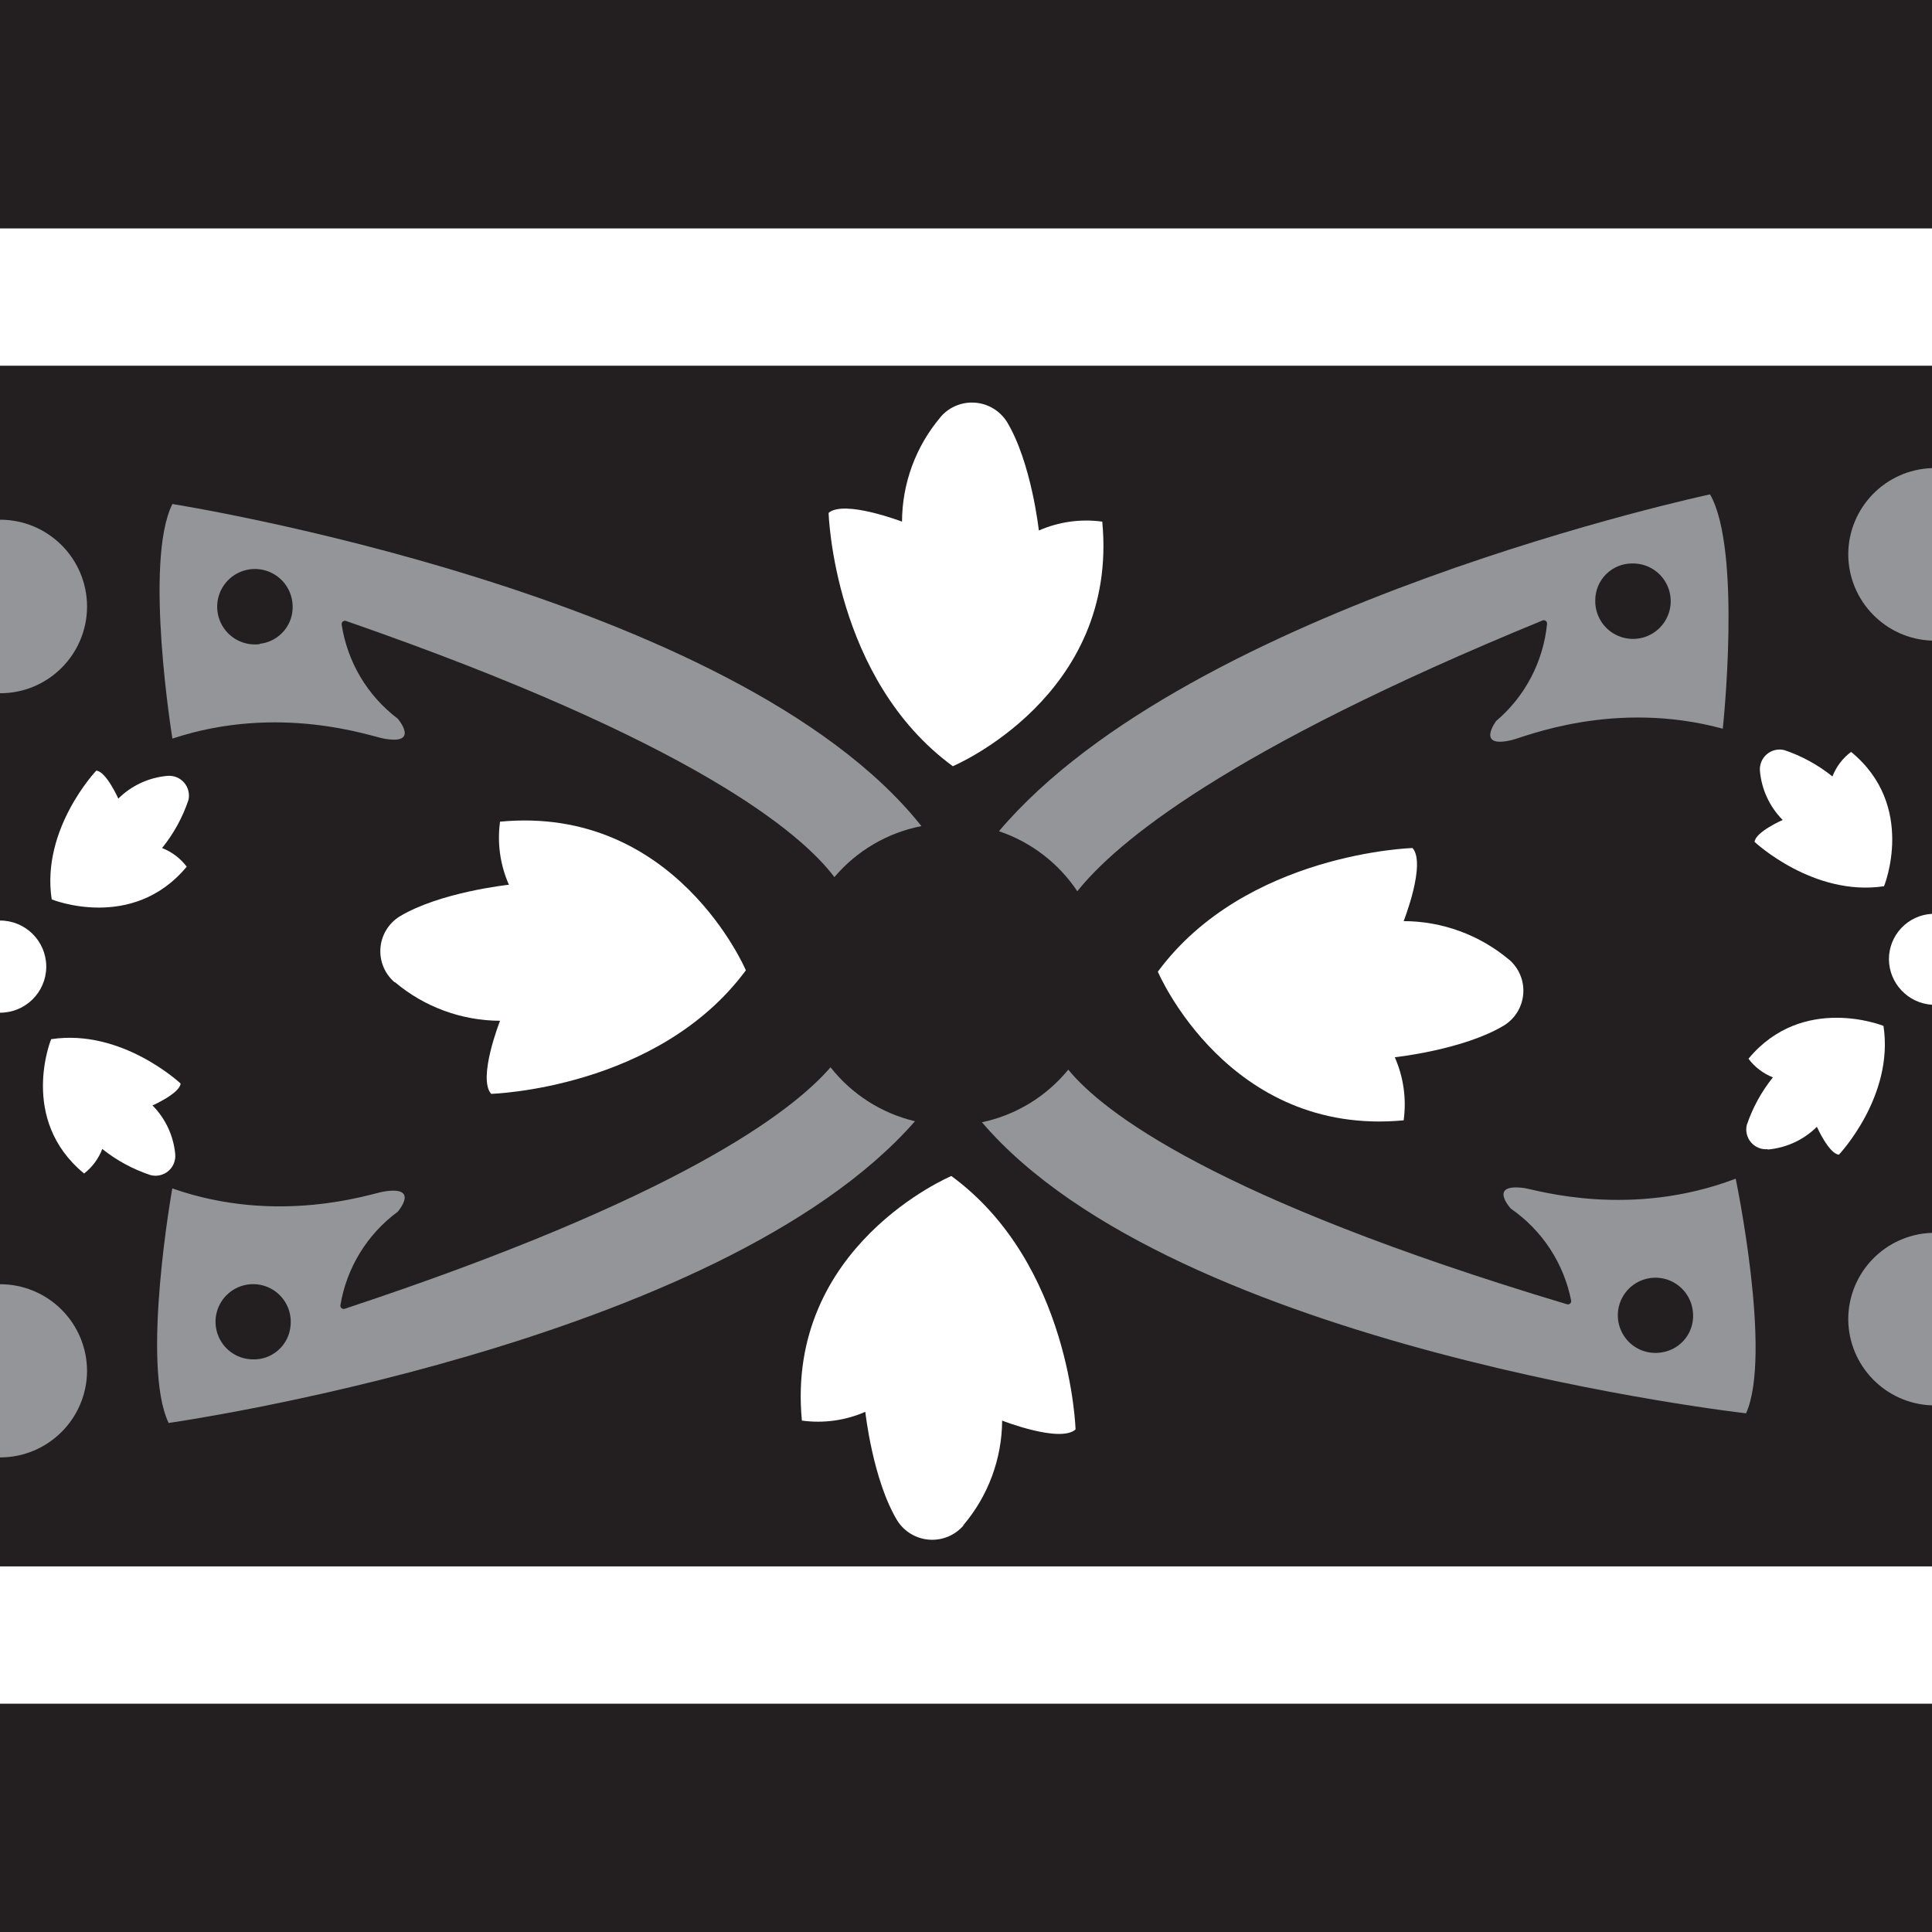
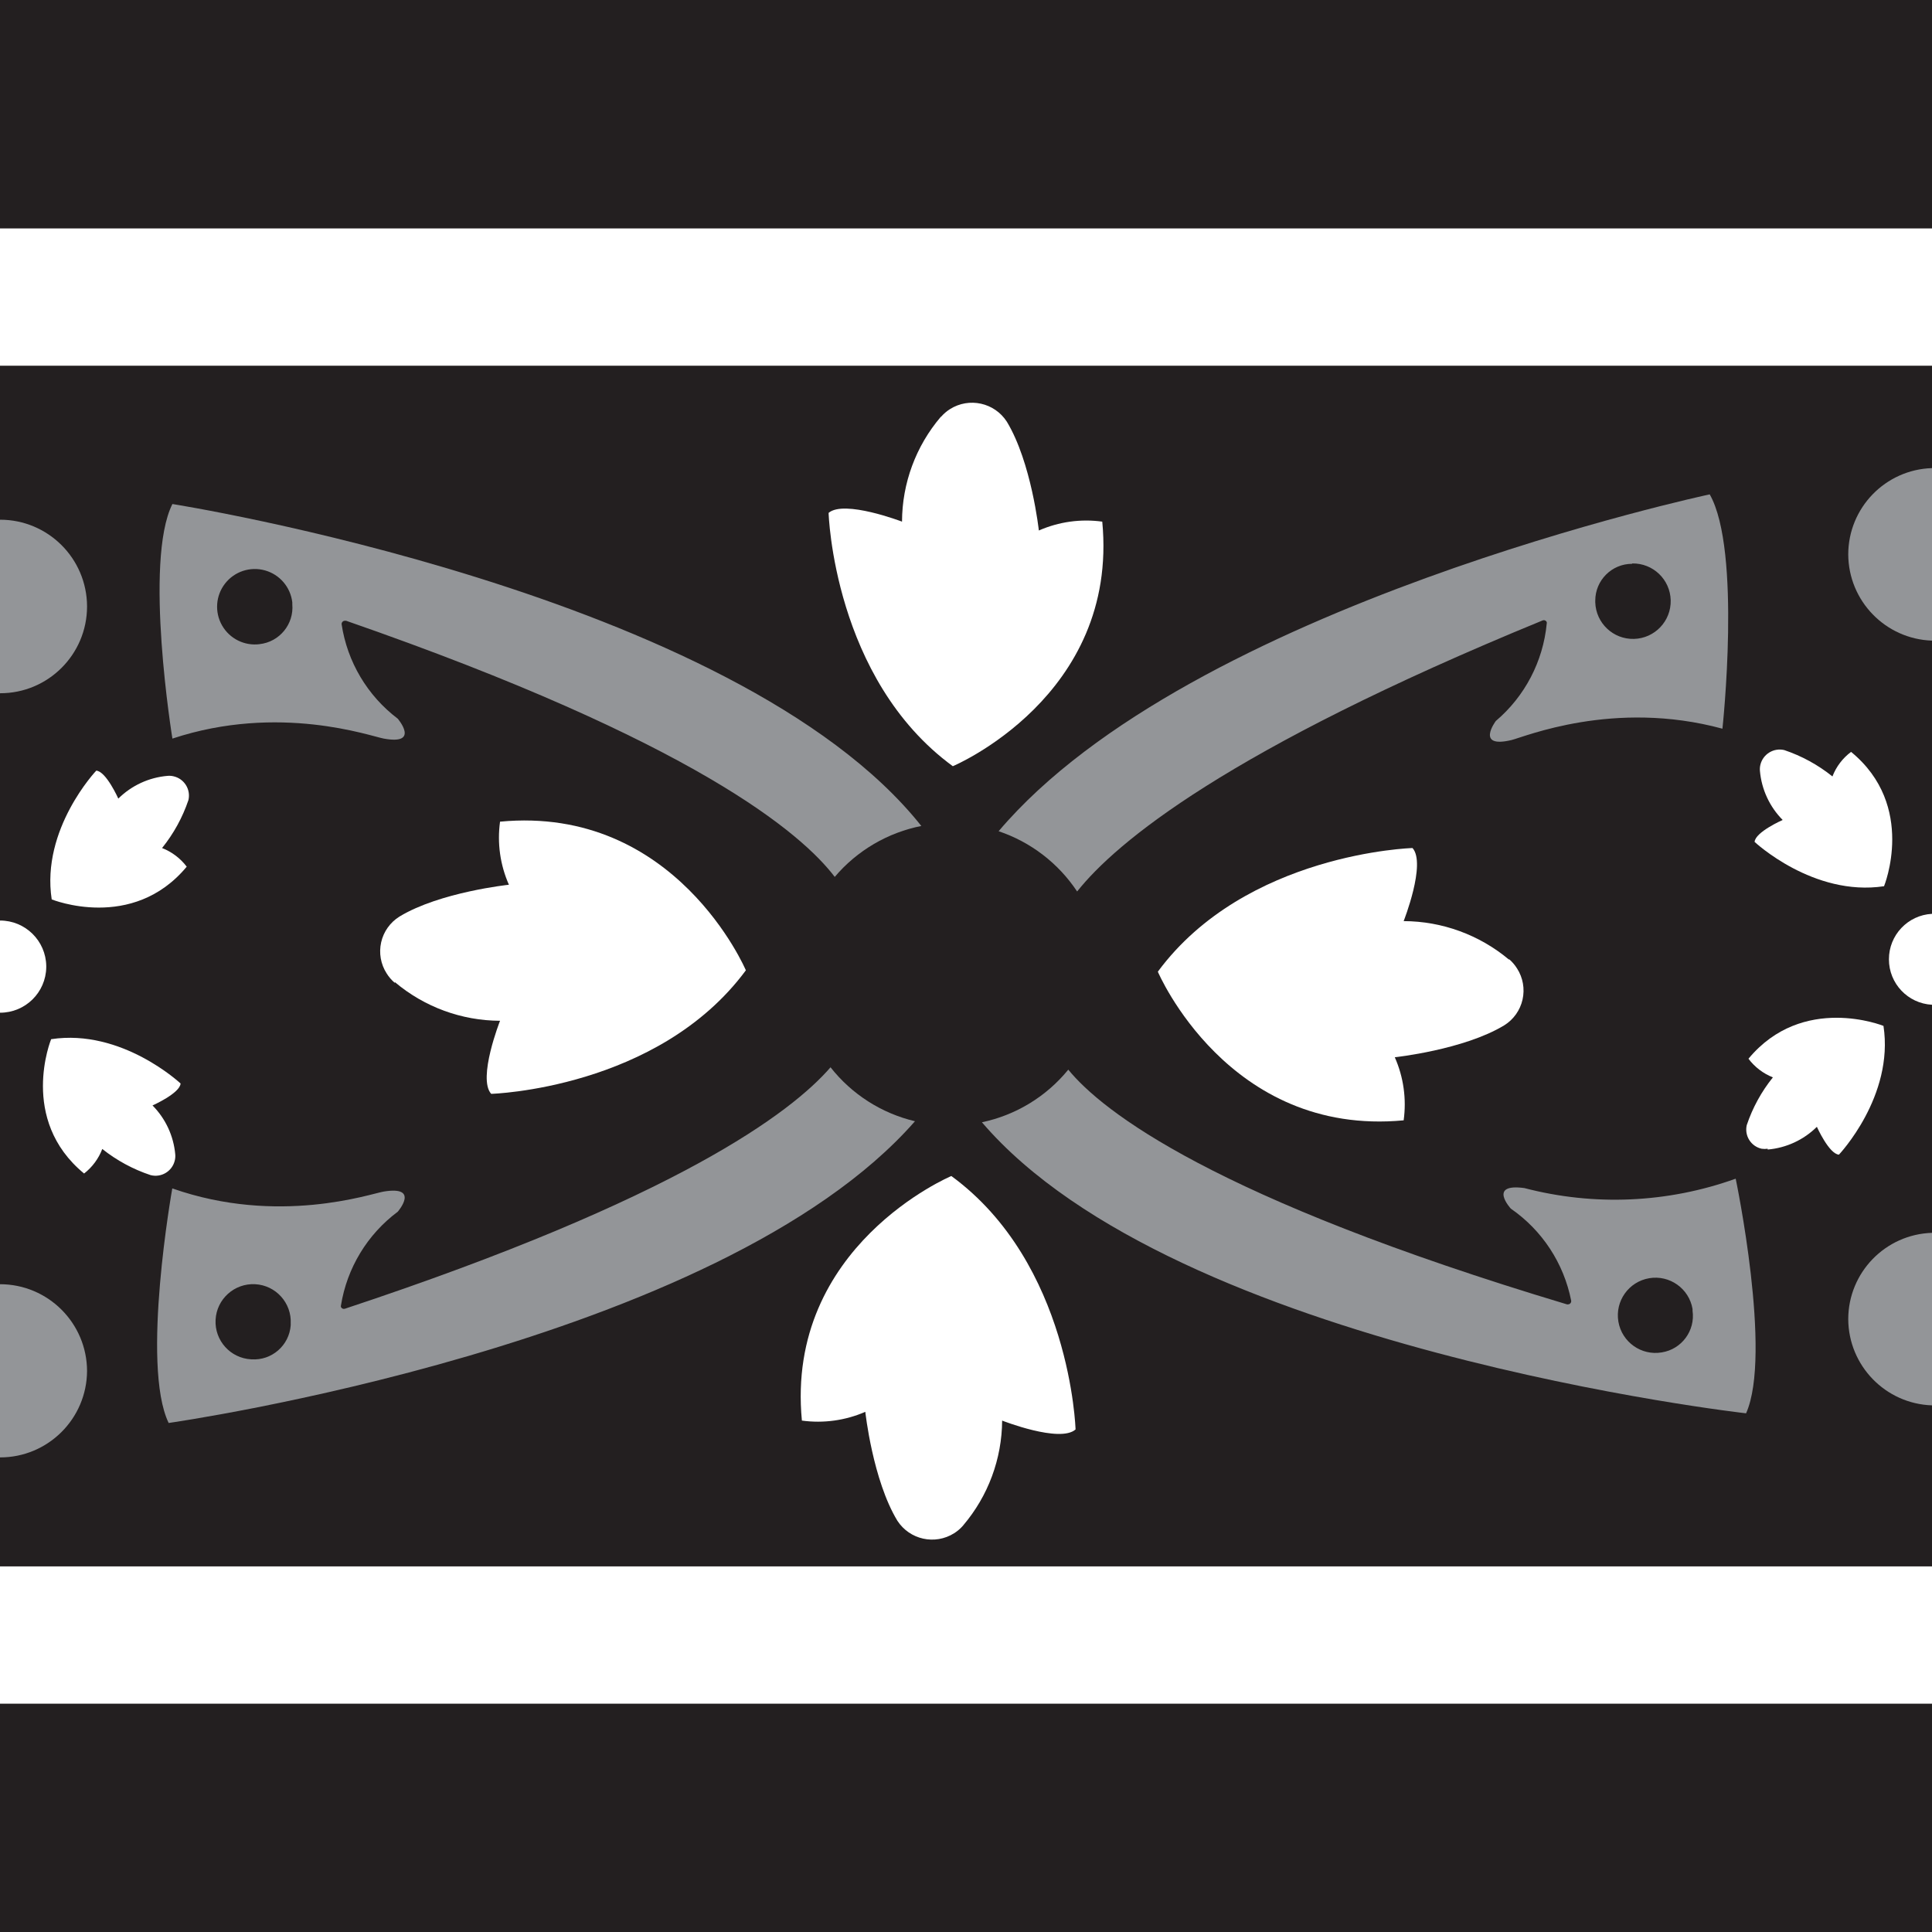
<svg xmlns="http://www.w3.org/2000/svg" width="170" height="170" viewBox="0 0 170 170">
  <g id="Camada_2" data-name="Camada 2">
    <g id="Camada_1-2" data-name="Camada 1">
-       <g id="_1" data-name="1">
-         <polygon points="170 170 0 170 0 82.27 0 40.48 0 0 41.51 0 170 0 170 170" fill="#231f20" />
-       </g>
-       <g id="_2" data-name="2">
-         <g>
-           <path d="M81.07,72.68c-16.31-20.52-65.9-28.33-65.9-28.33-2.54,5.06,0,20.64,0,20.64,9.4-3.11,17.47-.2,18.6,0C37,65.58,35,63.24,35,63.24a12.8,12.8,0,0,1-4.94-8.31.29.29,0,0,1,.39-.29C61.2,65.32,70.56,73.38,73.42,77.18a13.38,13.38,0,0,1,7.66-4.49Zm-58.22-16a3.32,3.32,0,1,1,2.89-3.55A3.25,3.25,0,0,1,22.85,56.65Z" fill="#939598" />
-           <path d="M94.79,78.43C98.2,74.14,107.92,66,135.72,54.6a.29.29,0,0,1,.41.27,12.85,12.85,0,0,1-4.48,8.57s-1.83,2.44,1.37,1.68c1.11-.26,9-3.6,18.57-1,0,0,1.7-15.69-1.12-20.62,0,0-45.73,9.75-62.57,29.64a13.45,13.45,0,0,1,6.9,5.29Zm48.83-28.85a3.32,3.32,0,1,1-3.25,3.24A3.24,3.24,0,0,1,143.62,49.58Z" fill="#939598" />
-           <path d="M152.71,103.72c-9.25,3.52-17.45,1-18.58.82-3.25-.44-1.19,1.81-1.19,1.81a12.85,12.85,0,0,1,5.31,8.1.29.29,0,0,1-.38.31C106.75,105.43,97,97.79,94,94.12a13.37,13.37,0,0,1-7.6,4.63c17.06,19.94,67.24,25.61,67.24,25.61,2.32-5.18-.91-20.63-.91-20.63ZM146.22,119a3.31,3.31,0,1,1,2.73-3.67A3.25,3.25,0,0,1,146.22,119Z" fill="#939598" />
-           <path d="M73.1,93.89c-3.45,4-13.5,11.58-42.76,21.27a.29.29,0,0,1-.39-.29A12.82,12.82,0,0,1,35,106.62s2-2.31-1.25-1.77c-1.13.19-9.25,3-18.59-.28,0,0-2.78,15.54-.32,20.64,0,0,48.43-6.87,65.67-26.55a13.39,13.39,0,0,1-7.44-4.76Zm-51,25.72a3.31,3.31,0,1,1,3.47-3A3.24,3.24,0,0,1,22.12,119.61Z" fill="#939598" />
+       <g id="Camada_2-2" data-name="Camada 2">
+         <g id="Camada_1-2-2" data-name="Camada 1-2">
+           <g id="_1" data-name=" 1">
+             <polygon points="170 170 0 170 0 82.27 0 40.48 0 0 41.51 0 170 0 170 170" fill="#231f20" />
+           </g>
+           <g id="_2" data-name=" 2">
+             <g>
+               <path d="M81.07,72.68c-16.31-20.52-65.9-28.33-65.9-28.33-2.54,5.06,0,20.64,0,20.64,9.4-3.11,17.47-.2,18.6,0C37,65.58,35,63.24,35,63.24a12.81,12.81,0,0,1-4.94-8.31.29.29,0,0,1,.27-.31l.12,0c30.75,10.68,40.11,18.74,43,22.54a13.41,13.41,0,0,1,7.66-4.49Zm-58.22-16A3.32,3.32,0,1,1,25.72,53a.88.88,0,0,1,0,.16,3.25,3.25,0,0,1-2.89,3.52Z" fill="#939598" />
+               <path d="M94.79,78.43C98.2,74.14,107.92,66,135.72,54.6a.28.28,0,0,1,.38.14.31.31,0,0,1,0,.13,12.85,12.85,0,0,1-4.48,8.57s-1.83,2.44,1.37,1.68c1.11-.26,9-3.6,18.57-1,0,0,1.7-15.69-1.12-20.62,0,0-45.73,9.75-62.57,29.64a13.44,13.44,0,0,1,6.9,5.29Zm48.83-28.85A3.32,3.32,0,1,1,140.37,53v-.15a3.24,3.24,0,0,1,3.24-3.24Z" fill="#939598" />
+               <path d="M152.71,103.72a31.47,31.47,0,0,1-18.58.82c-3.25-.44-1.19,1.81-1.19,1.81a12.85,12.85,0,0,1,5.31,8.1.28.28,0,0,1-.25.32.28.28,0,0,1-.13,0C106.75,105.43,97,97.79,94,94.12a13.34,13.34,0,0,1-7.6,4.63c17.06,19.94,67.24,25.61,67.24,25.61,2.32-5.18-.91-20.63-.91-20.63ZM146.22,119a3.31,3.31,0,1,1,2.71-3.82s0,.1,0,.15A3.25,3.25,0,0,1,146.22,119Z" fill="#939598" />
+               <path d="M73.1,93.89c-3.45,4-13.5,11.58-42.76,21.27A.28.28,0,0,1,30,115a.25.25,0,0,1,0-.12A12.82,12.82,0,0,1,35,106.62s2-2.31-1.25-1.77c-1.13.19-9.25,3-18.59-.28,0,0-2.78,15.54-.32,20.64,0,0,48.43-6.87,65.67-26.55a13.39,13.39,0,0,1-7.44-4.76Zm-51,25.72a3.31,3.31,0,1,1,3.48-3.13s0,.09,0,.13a3.24,3.24,0,0,1-3.45,3Z" fill="#939598" />
+             </g>
+             <g>
+               <path d="M7.66,53.35A7.65,7.65,0,0,0,0,45.73V61a7.64,7.64,0,0,0,7.66-7.62h0Z" fill="#939598" />
+               <path d="M7.66,120.65A7.66,7.66,0,0,0,0,113H0v15.24a7.65,7.65,0,0,0,7.66-7.62Z" fill="#939598" />
+               <path d="M162.63,116.07a7.63,7.63,0,0,0,7.37,7.59V108.48A7.61,7.61,0,0,0,162.63,116.07Z" fill="#939598" />
+               <path d="M162.63,48.78A7.63,7.63,0,0,0,170,56.37V41.19A7.61,7.61,0,0,0,162.63,48.78Z" fill="#939598" />
+             </g>
+           </g>
+           <g id="_3" data-name=" 3">
+             <path d="M4.07,85A4.06,4.06,0,0,0,0,81v8.11a4.06,4.06,0,0,0,4.07-4Z" fill="#fff" />
+             <path d="M166.21,84.41a4,4,0,0,0,3.79,4v-8A4,4,0,0,0,166.21,84.41Z" fill="#fff" />
+             <path d="M82.78,36.68a14.29,14.29,0,0,0-3.41,9.22s-5.09-1.95-6.46-.77c0,0,.42,14.6,10.93,22.29,0,0,14.62-6.14,13.15-21.52a10.36,10.36,0,0,0-5.58.78s-.65-6-2.82-9.58a3.64,3.64,0,0,0-5-1.1,3.55,3.55,0,0,0-.78.67Z" fill="#fff" />
+             <path d="M34.76,86.43A14.42,14.42,0,0,0,44,89.82s-2,5.07-.78,6.43c0,0,14.68-.42,22.41-10.87,0,0-6.17-14.55-21.63-13.08a10.25,10.25,0,0,0,.78,5.55s-6.07.64-9.63,2.8a3.6,3.6,0,0,0-1.13,5,3.67,3.67,0,0,0,.7.82Z" fill="#fff" />
+             <path d="M84.77,134.2a14.36,14.36,0,0,0,3.41-9.2s5.09,2,6.46.78c0,0-.42-14.61-10.93-22.3,0,0-14.62,6.14-13.15,21.52a10.45,10.45,0,0,0,5.58-.77s.65,6,2.82,9.58a3.64,3.64,0,0,0,5,1.1,3.55,3.55,0,0,0,.78-.67Z" fill="#fff" />
+             <path d="M132.78,84.44a14.5,14.5,0,0,0-9.27-3.39s2-5.06.78-6.43c0,0-14.68.42-22.41,10.88,0,0,6.17,14.54,21.63,13.08a10.25,10.25,0,0,0-.78-5.55s6.07-.65,9.63-2.81a3.6,3.6,0,0,0,1.13-5,3.67,3.67,0,0,0-.7-.82Z" fill="#fff" />
+             <path d="M14.74,68.27a7,7,0,0,0-4.33,2s-1.07-2.4-1.94-2.46c0,0-4.87,5.13-3.92,11.33,0,0,7.1,2.88,11.88-2.88a5,5,0,0,0-2.17-1.64,13.71,13.71,0,0,0,2.32-4.22,1.74,1.74,0,0,0-1.3-2.09A1.64,1.64,0,0,0,14.74,68.27Z" fill="#fff" />
+             <path d="M15.42,101.57a7,7,0,0,0-2-4.3s2.41-1.07,2.47-1.93c0,0-5.16-4.85-11.39-3.9,0,0-2.89,7.06,2.9,11.82A5,5,0,0,0,9,101.1a13.81,13.81,0,0,0,4.25,2.3,1.74,1.74,0,0,0,2.12-1.25A1.61,1.61,0,0,0,15.42,101.57Z" fill="#fff" />
+             <rect y="20.1" width="170" height="12.08" fill="#fff" />
+             <rect y="137.83" width="170" height="12.08" fill="#fff" />
+             <path d="M155.54,101.15a7,7,0,0,0,4.33-2s1.07,2.39,1.94,2.45c0,0,4.87-5.13,3.92-11.33,0,0-7.1-2.87-11.88,2.89A5,5,0,0,0,156,94.8a13.56,13.56,0,0,0-2.3,4.2,1.73,1.73,0,0,0,1.31,2.08,1.87,1.87,0,0,0,.53,0Z" fill="#fff" />
+             <path d="M154.86,67.84a7,7,0,0,0,2,4.31s-2.41,1.06-2.47,1.93c0,0,5.16,4.84,11.39,3.9,0,0,2.89-7.07-2.9-11.82a4.87,4.87,0,0,0-1.64,2.16A13.81,13.81,0,0,0,157,66a1.75,1.75,0,0,0-2.1,1.29A1.68,1.68,0,0,0,154.86,67.84Z" fill="#fff" />
+           </g>
        </g>
-         <g>
-           <path d="M7.66,53.35A7.65,7.65,0,0,0,0,45.73V61a7.64,7.64,0,0,0,7.66-7.62Z" fill="#939598" />
-           <path d="M7.66,120.65A7.65,7.65,0,0,0,0,113v15.24a7.65,7.65,0,0,0,7.66-7.62Z" fill="#939598" />
-           <path d="M162.63,116.07a7.63,7.63,0,0,0,7.37,7.59V108.48A7.62,7.62,0,0,0,162.63,116.07Z" fill="#939598" />
-           <path d="M162.63,48.78A7.63,7.63,0,0,0,170,56.37V41.19A7.62,7.62,0,0,0,162.63,48.78Z" fill="#939598" />
-         </g>
-       </g>
-       <g id="_3" data-name="3">
-         <path d="M4.07,85A4.06,4.06,0,0,0,0,81v8.11a4.06,4.06,0,0,0,4.07-4Z" fill="#fff" />
-         <path d="M166.21,84.41a4.05,4.05,0,0,0,3.79,4v-8a4,4,0,0,0-3.79,4Z" fill="#fff" />
-         <path d="M82.78,36.68a14.3,14.3,0,0,0-3.41,9.22s-5.09-1.95-6.46-.77c0,0,.42,14.6,10.93,22.29,0,0,14.62-6.14,13.15-21.52a10.36,10.36,0,0,0-5.58.78s-.65-6-2.82-9.58a3.64,3.64,0,0,0-5.81-.43Z" fill="#fff" />
-         <path d="M34.76,86.43A14.43,14.43,0,0,0,44,89.82s-2,5.07-.78,6.43c0,0,14.68-.42,22.41-10.87,0,0-6.17-14.55-21.63-13.08a10.25,10.25,0,0,0,.78,5.55s-6.07.64-9.63,2.8a3.6,3.6,0,0,0-.43,5.78Z" fill="#fff" />
-         <path d="M84.77,134.2A14.35,14.35,0,0,0,88.18,125s5.09,2,6.46.78c0,0-.42-14.61-10.93-22.3,0,0-14.62,6.14-13.15,21.52a10.41,10.41,0,0,0,5.58-.77s.65,6,2.82,9.58a3.64,3.64,0,0,0,5.81.43Z" fill="#fff" />
-         <path d="M132.78,84.44a14.48,14.48,0,0,0-9.27-3.39s2-5.06.78-6.43c0,0-14.68.42-22.41,10.88,0,0,6.17,14.54,21.63,13.08a10.25,10.25,0,0,0-.78-5.55s6.07-.65,9.63-2.81a3.6,3.6,0,0,0,.43-5.78Z" fill="#fff" />
-         <path d="M14.74,68.27a7,7,0,0,0-4.33,2s-1.07-2.4-1.94-2.46c0,0-4.87,5.13-3.92,11.33,0,0,7.1,2.88,11.88-2.88a5,5,0,0,0-2.17-1.64,13.57,13.57,0,0,0,2.32-4.22A1.74,1.74,0,0,0,14.74,68.27Z" fill="#fff" />
-         <path d="M15.42,101.57a7,7,0,0,0-2-4.3s2.41-1.07,2.47-1.93c0,0-5.16-4.85-11.39-3.9,0,0-2.89,7.06,2.9,11.82A5,5,0,0,0,9,101.1a13.65,13.65,0,0,0,4.25,2.3A1.74,1.74,0,0,0,15.42,101.57Z" fill="#fff" />
-         <rect y="20.1" width="170" height="12.08" fill="#fff" />
-         <rect y="137.83" width="170" height="12.08" fill="#fff" />
-         <path d="M155.54,101.15a7,7,0,0,0,4.33-2s1.07,2.39,1.94,2.45c0,0,4.87-5.13,3.92-11.33,0,0-7.1-2.87-11.88,2.89A5,5,0,0,0,156,94.8,13.68,13.68,0,0,0,153.7,99a1.74,1.74,0,0,0,1.84,2.12Z" fill="#fff" />
-         <path d="M154.86,67.84a7,7,0,0,0,2,4.31s-2.41,1.06-2.47,1.93c0,0,5.16,4.84,11.39,3.9,0,0,2.89-7.07-2.9-11.82a4.91,4.91,0,0,0-1.64,2.16A13.81,13.81,0,0,0,157,66,1.74,1.74,0,0,0,154.86,67.84Z" fill="#fff" />
      </g>
    </g>
  </g>
</svg>
